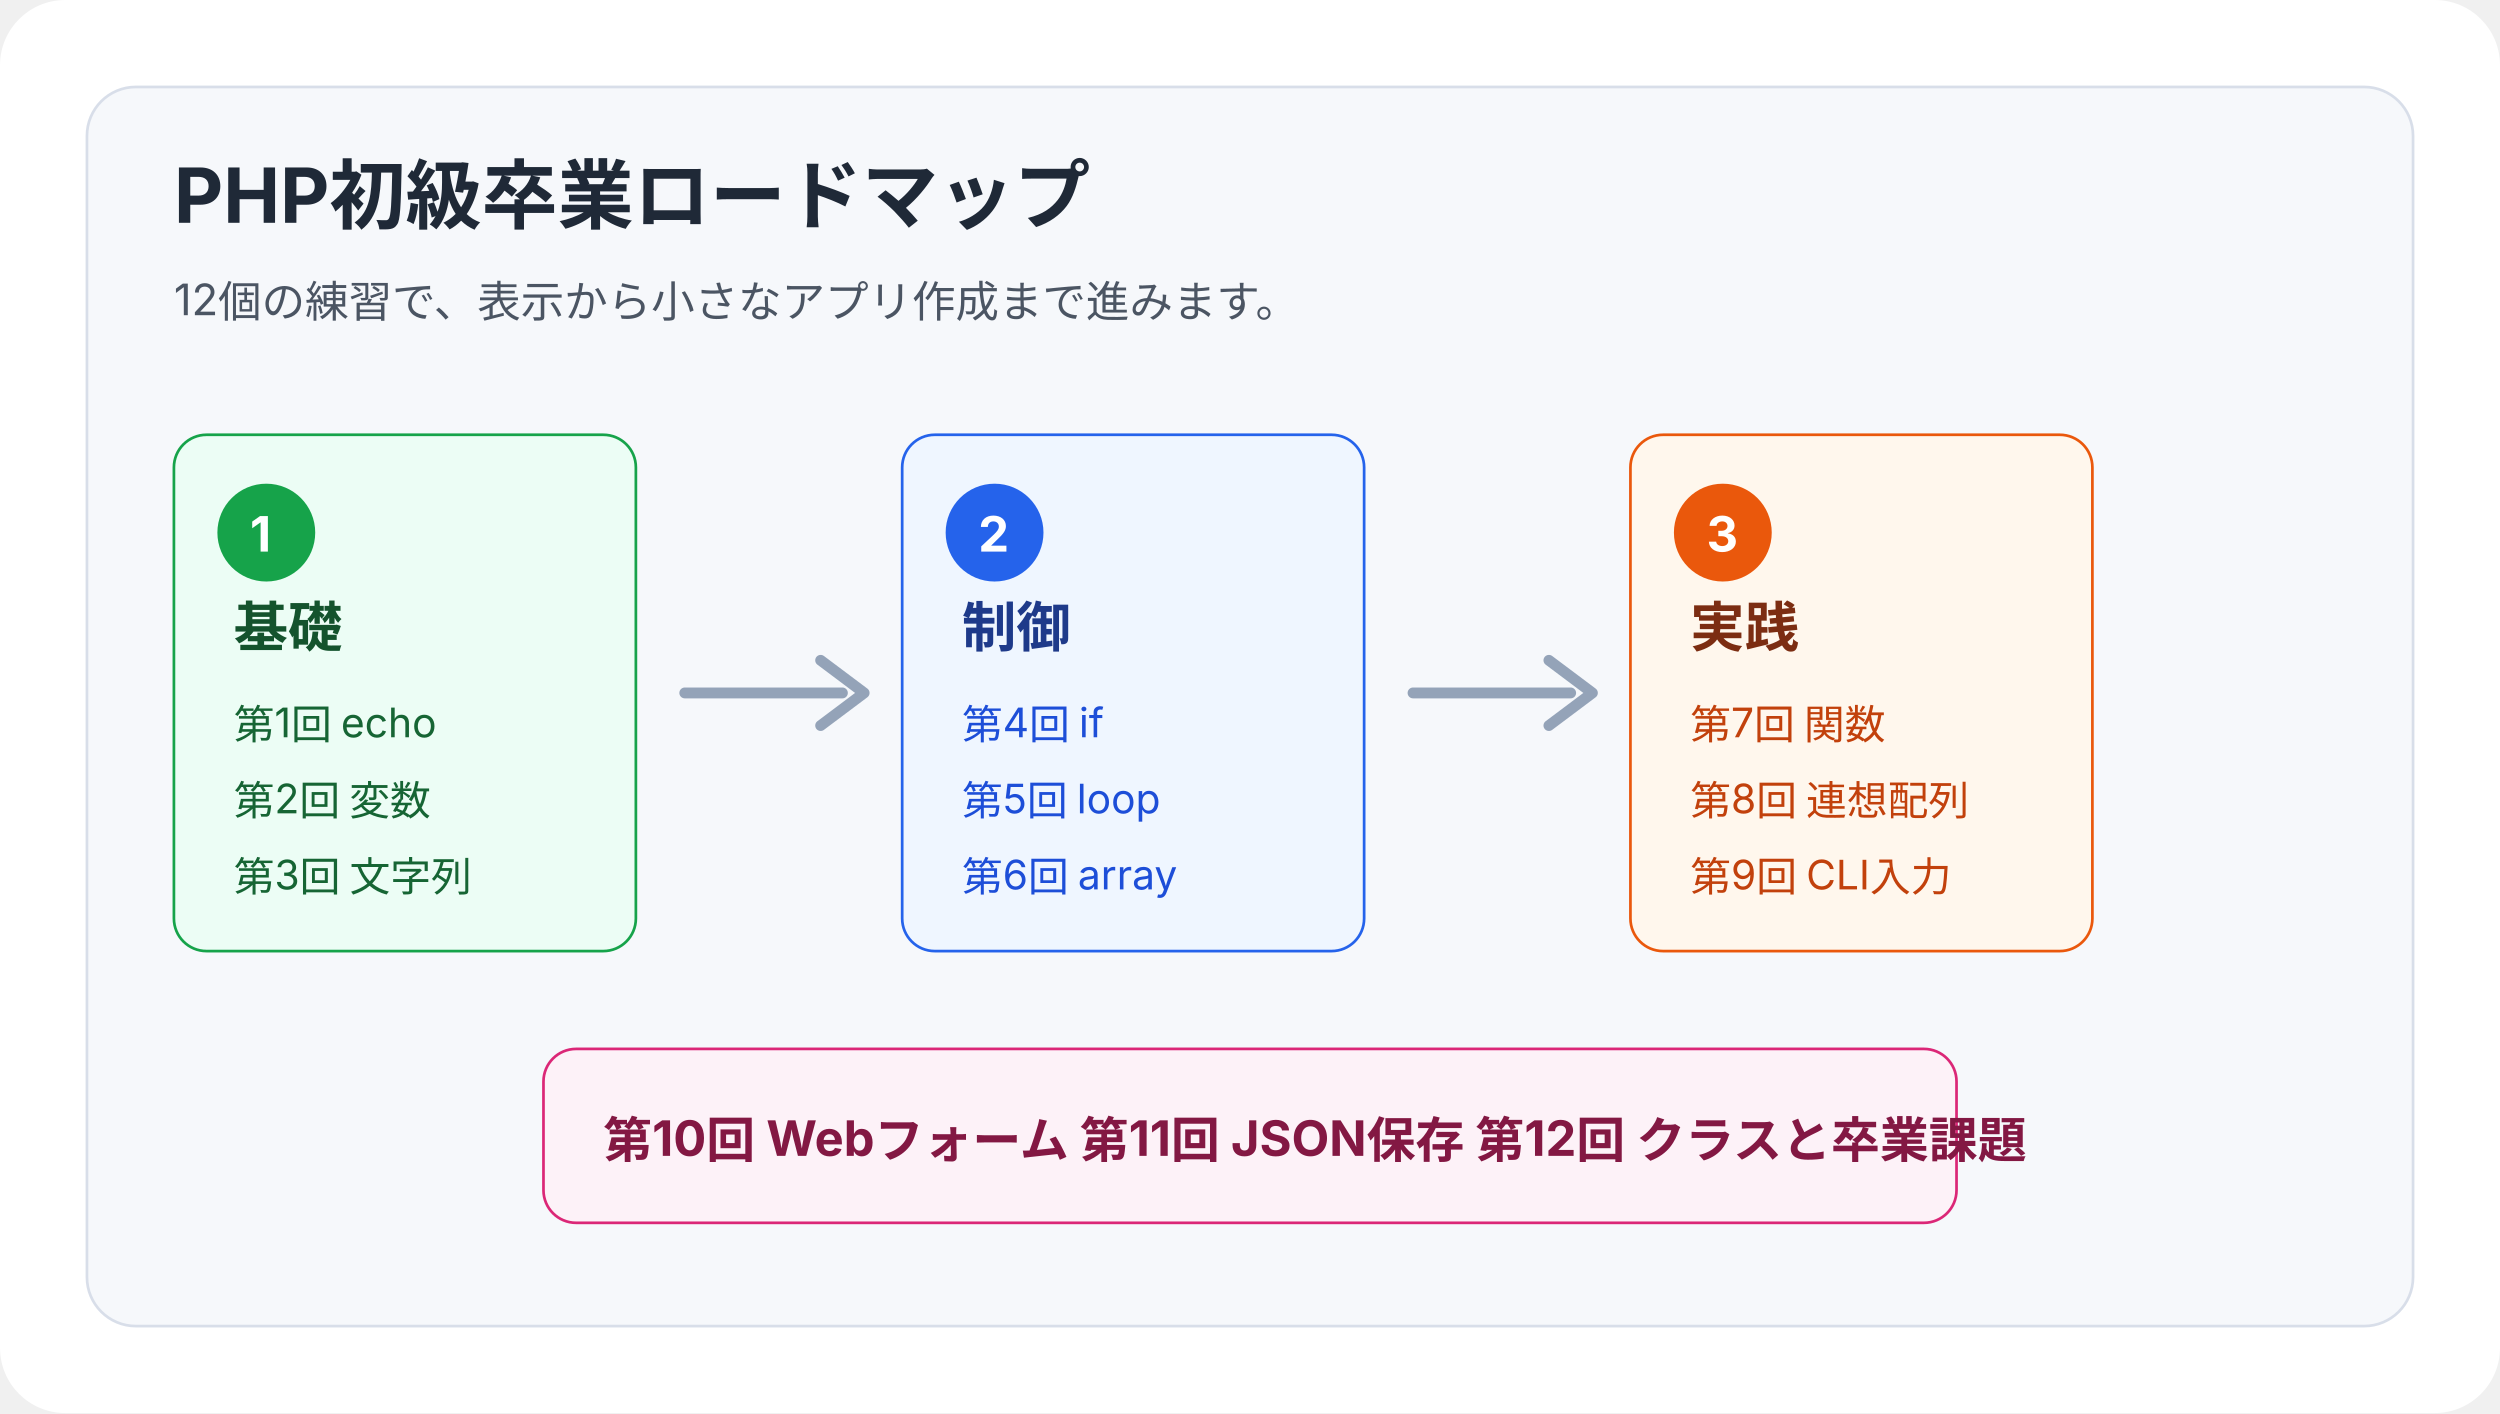
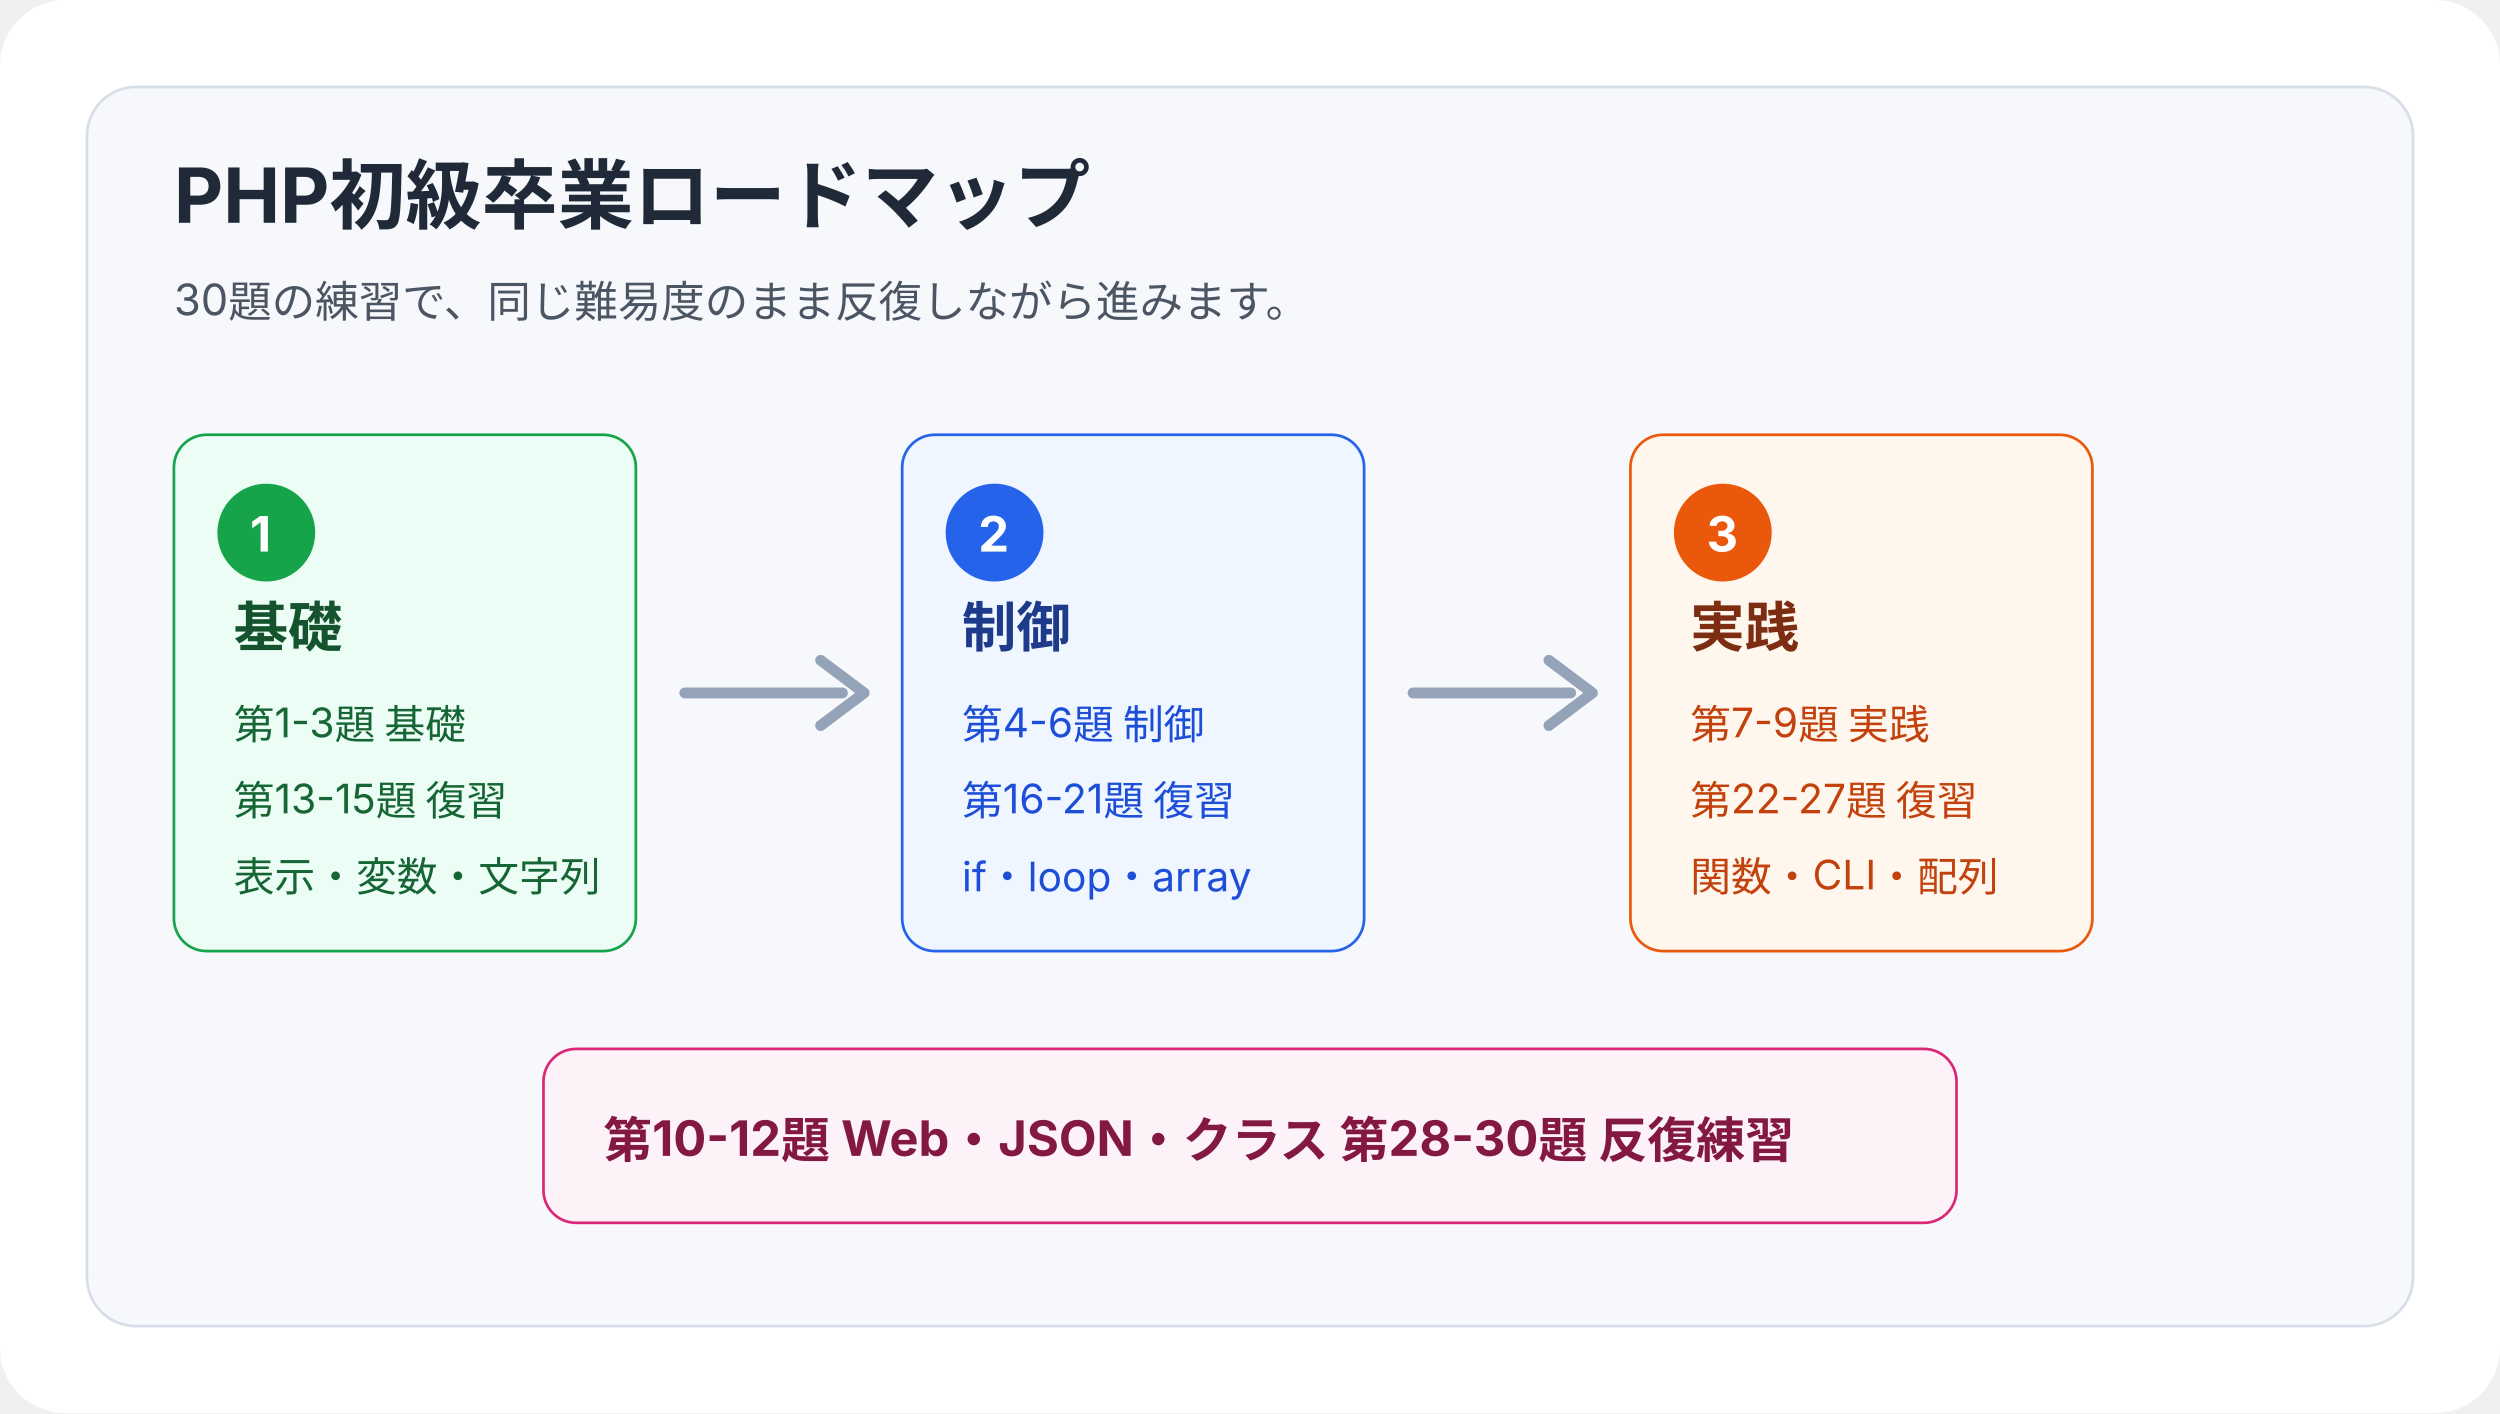
<svg xmlns="http://www.w3.org/2000/svg" width="920" height="520" viewBox="0 0 920 520" role="img" aria-labelledby="title desc">
  <rect width="920" height="520" rx="24" fill="#ffffff" />
  <rect x="32" y="32" width="856" height="456" rx="18" fill="#f6f8fb" stroke="#d8dee9" />
  <text x="64" y="82" fill="#1f2937" font-family="-apple-system,BlinkMacSystemFont,'Segoe UI',sans-serif" font-size="28" font-weight="700">PHP初級卒業ロードマップ</text>
-   <text x="64" y="116" fill="#4b5563" font-family="-apple-system,BlinkMacSystemFont,'Segoe UI',sans-serif" font-size="16">12個の練習で、表示から小さなアプリ作成まで進みます。</text>
+   <text x="64" y="116" fill="#4b5563" font-family="-apple-system,BlinkMacSystemFont,'Segoe UI',sans-serif" font-size="16">30題の練習で、同じ難易度のまま反復しながら進みます。</text>
  <g transform="translate(64 160)">
    <rect x="0" y="0" width="170" height="190" rx="12" fill="#ecfdf5" stroke="#16a34a" />
    <circle cx="34" cy="36" r="18" fill="#16a34a" />
    <text x="28" y="43" fill="#ffffff" font-family="-apple-system,BlinkMacSystemFont,'Segoe UI',sans-serif" font-size="18" font-weight="700">1</text>
    <text x="22" y="78" fill="#14532d" font-family="-apple-system,BlinkMacSystemFont,'Segoe UI',sans-serif" font-size="20" font-weight="700">基礎</text>
-     <text x="22" y="112" fill="#166534" font-family="-apple-system,BlinkMacSystemFont,'Segoe UI',sans-serif" font-size="15">第1回 echo</text>
-     <text x="22" y="140" fill="#166534" font-family="-apple-system,BlinkMacSystemFont,'Segoe UI',sans-serif" font-size="15">第2回 変数</text>
-     <text x="22" y="168" fill="#166534" font-family="-apple-system,BlinkMacSystemFont,'Segoe UI',sans-serif" font-size="15">第3回 文字列</text>
+     <text x="22" y="112" fill="#166534" font-family="-apple-system,BlinkMacSystemFont,'Segoe UI',sans-serif" font-size="15">第1-3題 基礎</text>
+     <text x="22" y="140" fill="#166534" font-family="-apple-system,BlinkMacSystemFont,'Segoe UI',sans-serif" font-size="15">第13-15題 復習</text>
+     <text x="22" y="168" fill="#166534" font-family="-apple-system,BlinkMacSystemFont,'Segoe UI',sans-serif" font-size="15">表示・変数・文字列</text>
  </g>
  <path d="M252 255 H310" stroke="#94a3b8" stroke-width="4" stroke-linecap="round" />
  <path d="M302 243 L318 255 L302 267" fill="none" stroke="#94a3b8" stroke-width="4" stroke-linecap="round" stroke-linejoin="round" />
  <g transform="translate(332 160)">
    <rect x="0" y="0" width="170" height="190" rx="12" fill="#eff6ff" stroke="#2563eb" />
    <circle cx="34" cy="36" r="18" fill="#2563eb" />
    <text x="28" y="43" fill="#ffffff" font-family="-apple-system,BlinkMacSystemFont,'Segoe UI',sans-serif" font-size="18" font-weight="700">2</text>
    <text x="22" y="78" fill="#1e3a8a" font-family="-apple-system,BlinkMacSystemFont,'Segoe UI',sans-serif" font-size="20" font-weight="700">制御</text>
-     <text x="22" y="112" fill="#1d4ed8" font-family="-apple-system,BlinkMacSystemFont,'Segoe UI',sans-serif" font-size="15">第4回 if</text>
-     <text x="22" y="140" fill="#1d4ed8" font-family="-apple-system,BlinkMacSystemFont,'Segoe UI',sans-serif" font-size="15">第5回 loop</text>
-     <text x="22" y="168" fill="#1d4ed8" font-family="-apple-system,BlinkMacSystemFont,'Segoe UI',sans-serif" font-size="15">第6回 array</text>
+     <text x="22" y="112" fill="#1d4ed8" font-family="-apple-system,BlinkMacSystemFont,'Segoe UI',sans-serif" font-size="15">第4-6題 制御</text>
+     <text x="22" y="140" fill="#1d4ed8" font-family="-apple-system,BlinkMacSystemFont,'Segoe UI',sans-serif" font-size="15">第16-21題 復習</text>
+     <text x="22" y="168" fill="#1d4ed8" font-family="-apple-system,BlinkMacSystemFont,'Segoe UI',sans-serif" font-size="15">if・loop・array</text>
  </g>
  <path d="M520 255 H578" stroke="#94a3b8" stroke-width="4" stroke-linecap="round" />
  <path d="M570 243 L586 255 L570 267" fill="none" stroke="#94a3b8" stroke-width="4" stroke-linecap="round" stroke-linejoin="round" />
  <g transform="translate(600 160)">
    <rect x="0" y="0" width="170" height="190" rx="12" fill="#fff7ed" stroke="#ea580c" />
    <circle cx="34" cy="36" r="18" fill="#ea580c" />
    <text x="28" y="43" fill="#ffffff" font-family="-apple-system,BlinkMacSystemFont,'Segoe UI',sans-serif" font-size="18" font-weight="700">3</text>
    <text x="22" y="78" fill="#7c2d12" font-family="-apple-system,BlinkMacSystemFont,'Segoe UI',sans-serif" font-size="20" font-weight="700">実践</text>
-     <text x="22" y="112" fill="#c2410c" font-family="-apple-system,BlinkMacSystemFont,'Segoe UI',sans-serif" font-size="15">第7回 関数</text>
-     <text x="22" y="140" fill="#c2410c" font-family="-apple-system,BlinkMacSystemFont,'Segoe UI',sans-serif" font-size="15">第8回 連想配列</text>
-     <text x="22" y="168" fill="#c2410c" font-family="-apple-system,BlinkMacSystemFont,'Segoe UI',sans-serif" font-size="15">第9回 CLI入力</text>
+     <text x="22" y="112" fill="#c2410c" font-family="-apple-system,BlinkMacSystemFont,'Segoe UI',sans-serif" font-size="15">第7-9題 実践</text>
+     <text x="22" y="140" fill="#c2410c" font-family="-apple-system,BlinkMacSystemFont,'Segoe UI',sans-serif" font-size="15">第22-27題 復習</text>
+     <text x="22" y="168" fill="#c2410c" font-family="-apple-system,BlinkMacSystemFont,'Segoe UI',sans-serif" font-size="15">関数・CLI・配列</text>
  </g>
  <g transform="translate(200 386)">
    <rect x="0" y="0" width="520" height="64" rx="12" fill="#fdf2f8" stroke="#db2777" />
-     <text x="22" y="40" fill="#831843" font-family="-apple-system,BlinkMacSystemFont,'Segoe UI',sans-serif" font-size="18" font-weight="700">第10回 Webフォーム  第11回 JSON保存  第12回 クラスと卒業課題</text>
+     <text x="22" y="40" fill="#831843" font-family="-apple-system,BlinkMacSystemFont,'Segoe UI',sans-serif" font-size="18" font-weight="700">第10-12題 Web・JSON・クラス  第28-30題 反復練習</text>
  </g>
</svg>
